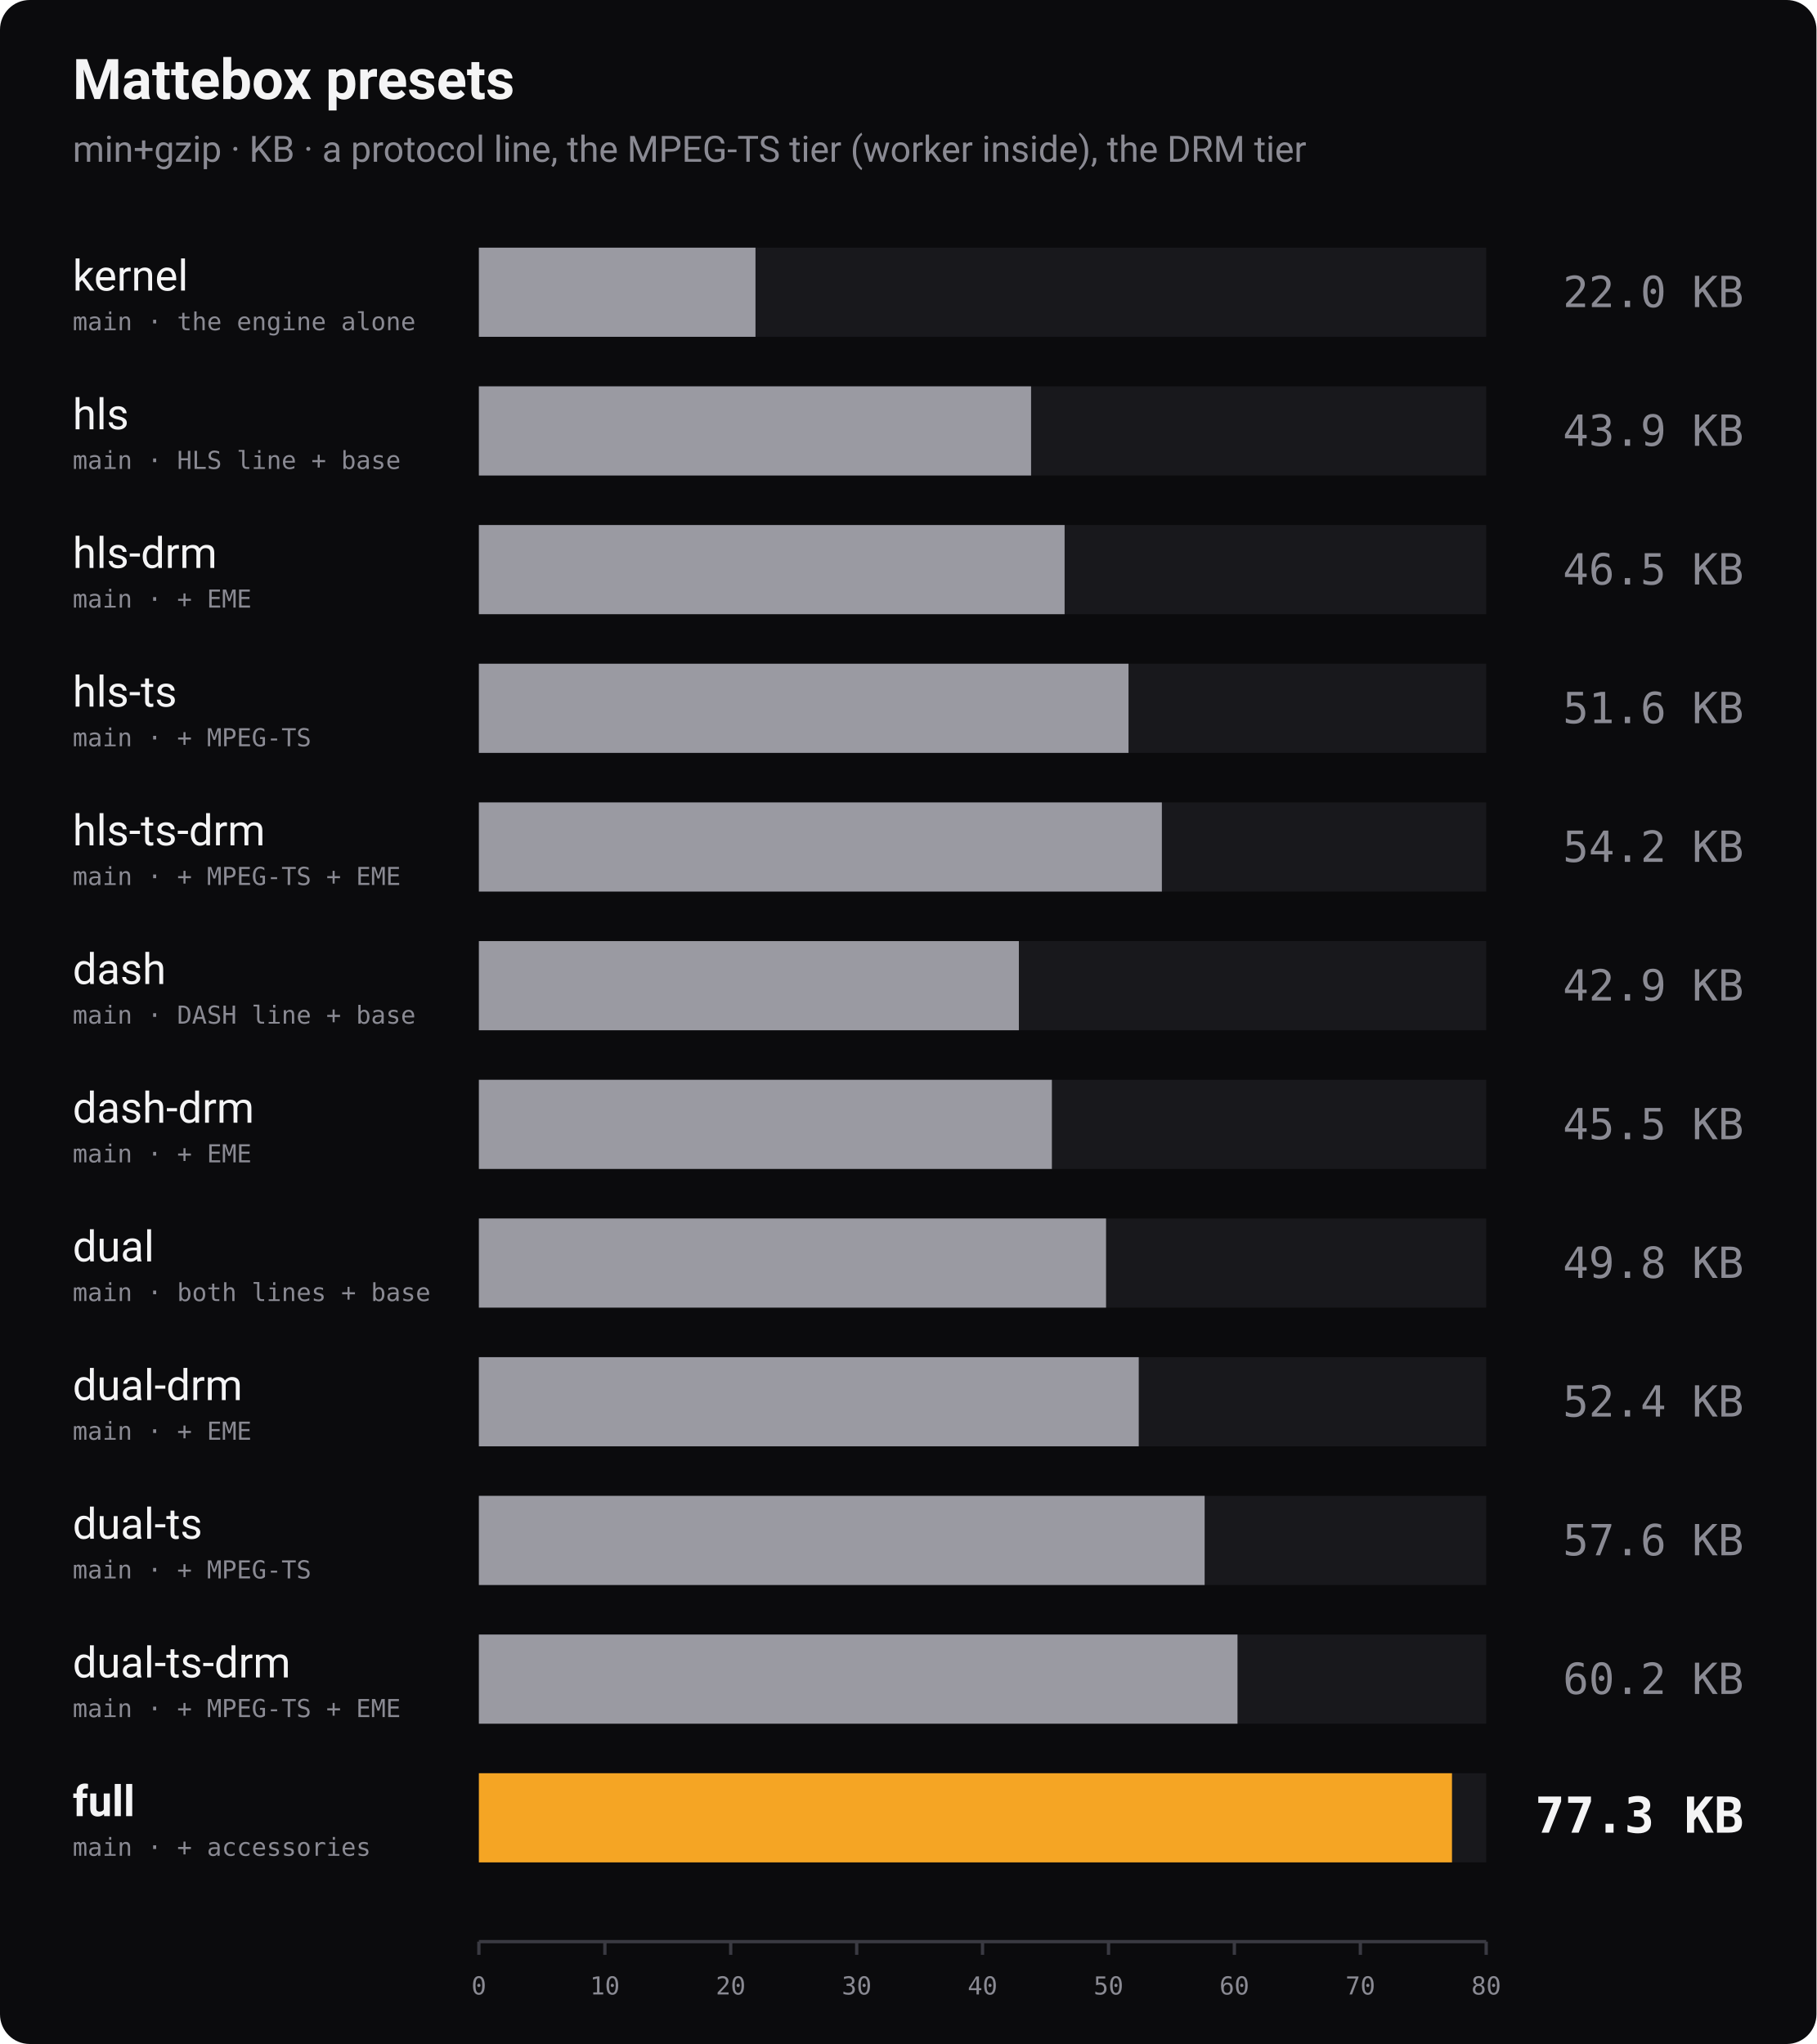
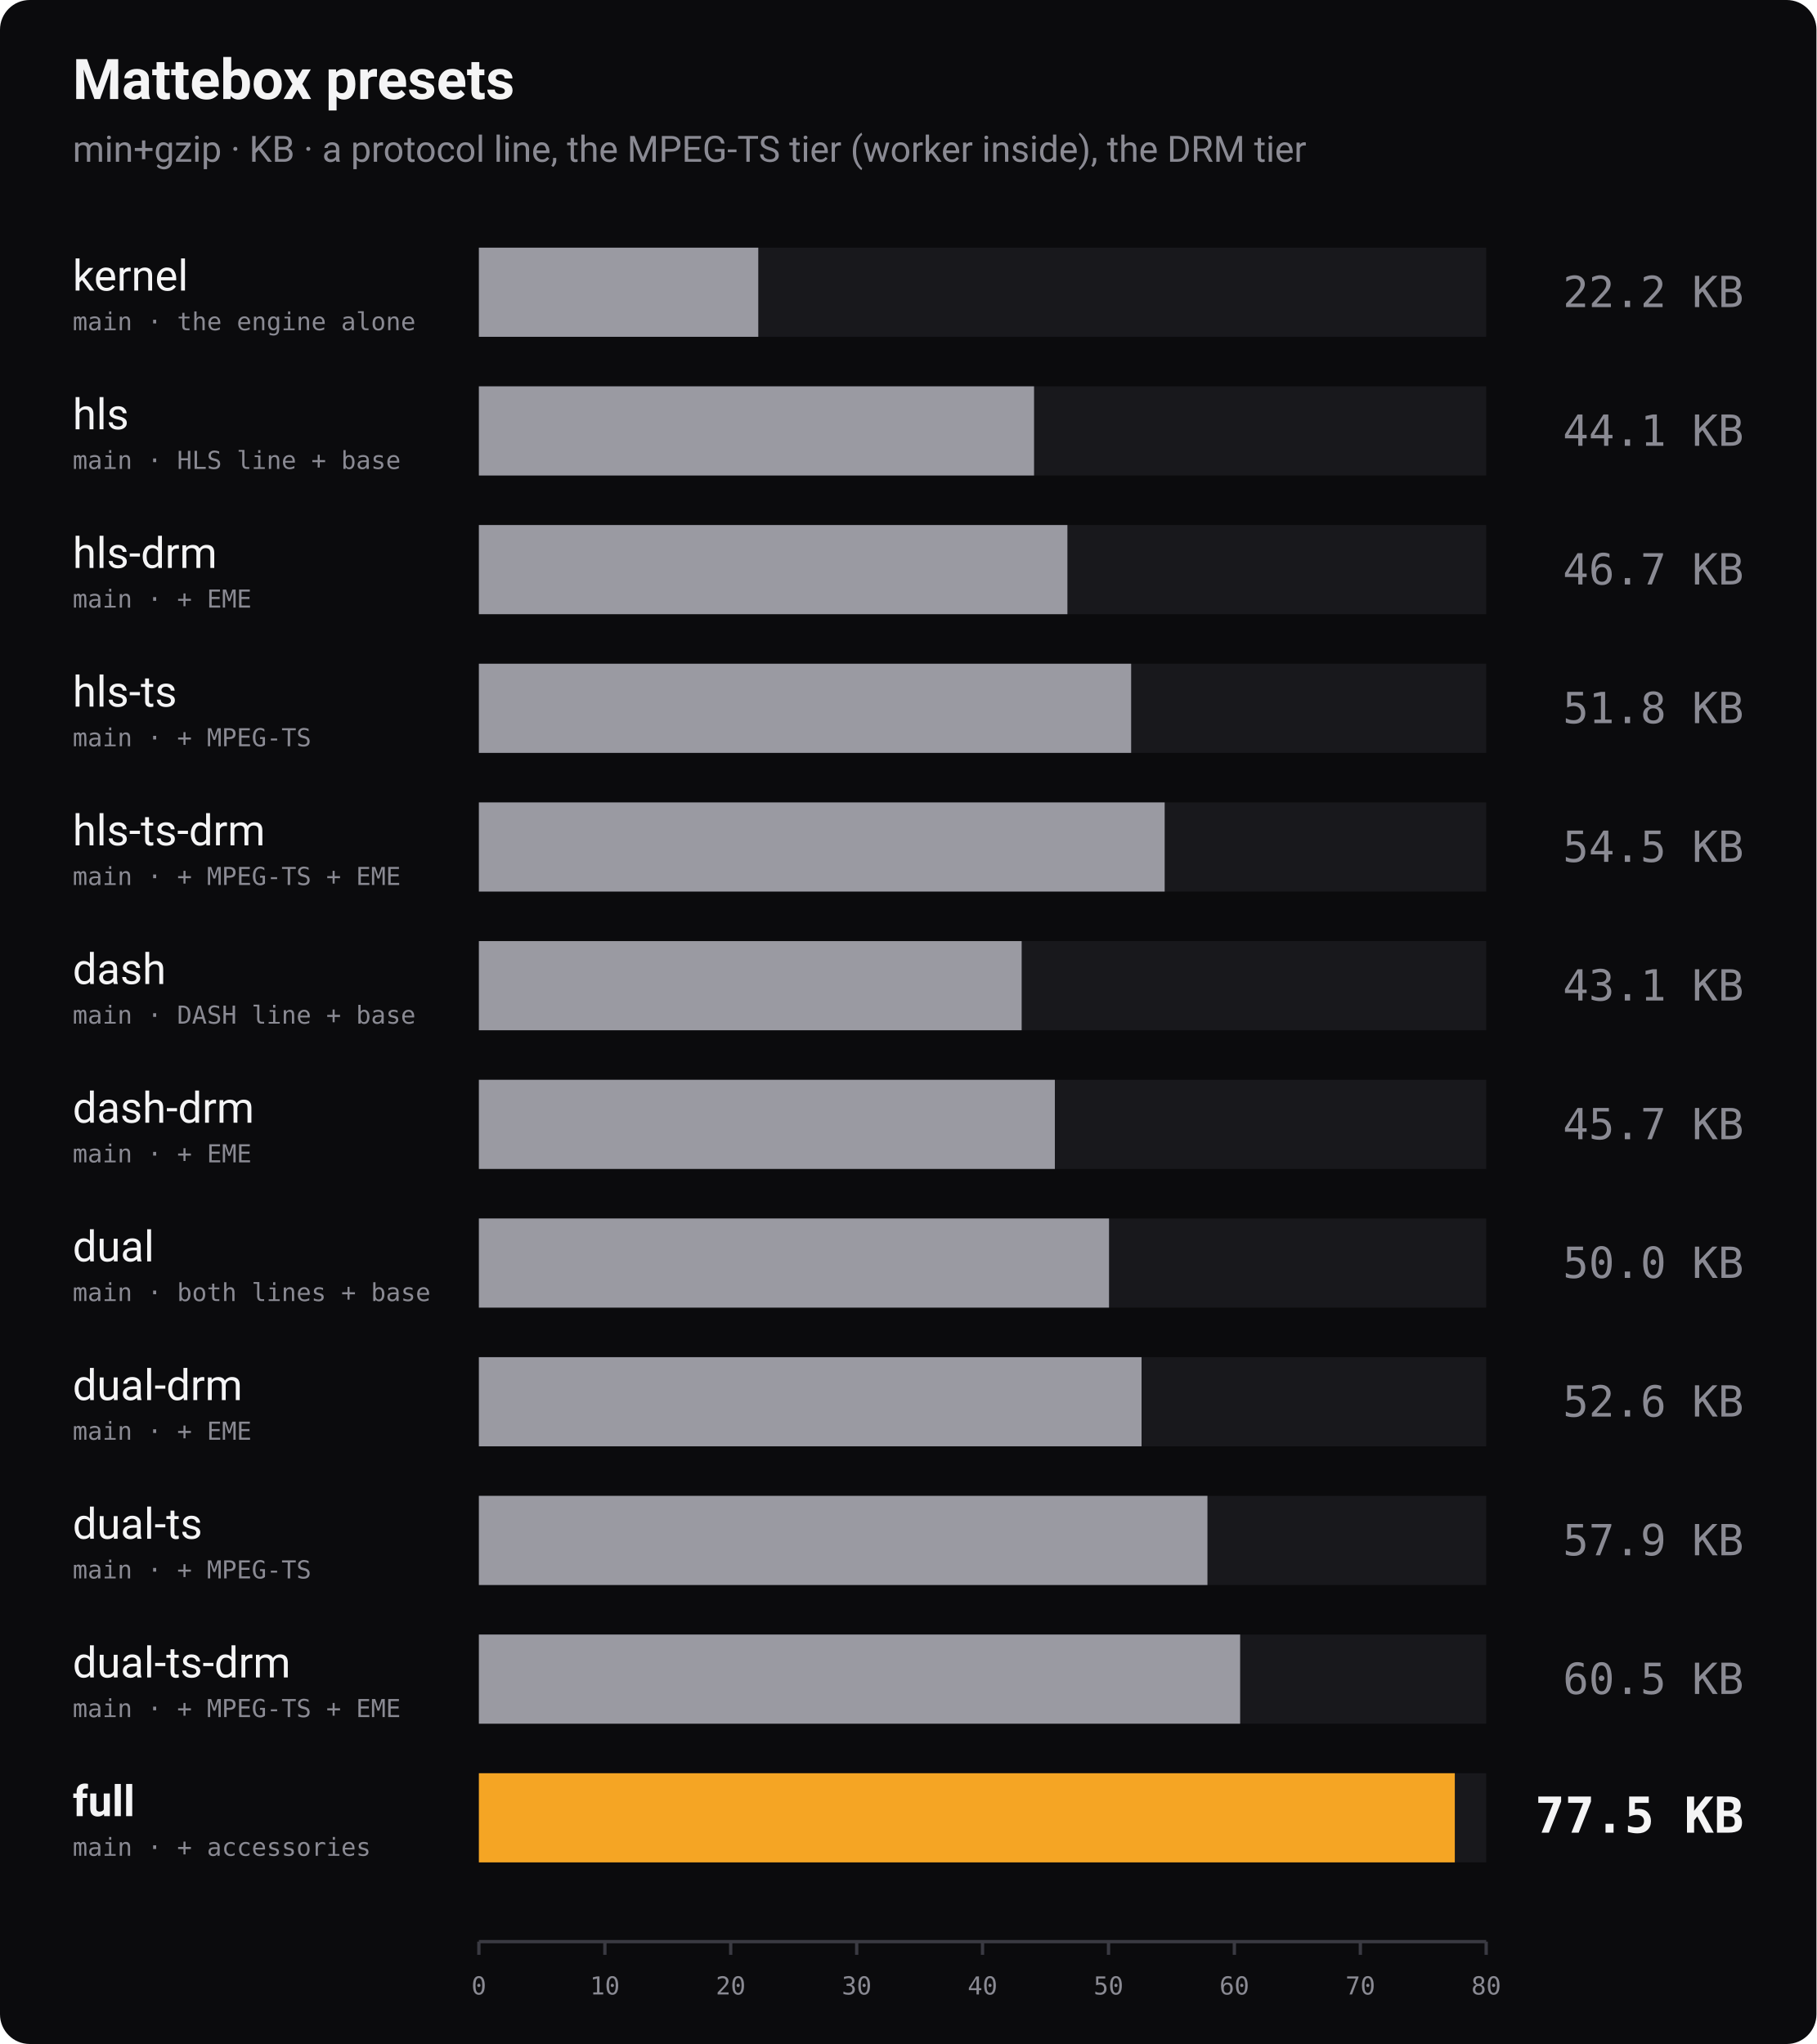
<svg xmlns="http://www.w3.org/2000/svg" width="1100" height="1238" viewBox="0 0 1100 1238" role="img" aria-label="Bundle size of every Mattebox preset, min+gzip">
  <rect width="1100" height="1238" rx="18" fill="#0b0b0d" />
  <text x="44" y="60" font-family="-apple-system, 'Segoe UI', Roboto, Helvetica, Arial, sans-serif" font-size="34" font-weight="700" fill="#f4f4f5">Mattebox presets</text>
  <text x="44" y="98" font-family="-apple-system, 'Segoe UI', Roboto, Helvetica, Arial, sans-serif" font-size="22" fill="#8a8a93">min+gzip · KB · a protocol line, the MPEG-TS tier (worker inside), the DRM tier</text>
  <text x="44" y="176" font-family="-apple-system, 'Segoe UI', Roboto, Helvetica, Arial, sans-serif" font-size="26" font-weight="400" fill="#f4f4f5">kernel</text>
  <text x="44" y="200" font-family="ui-monospace, 'SF Mono', Menlo, Consolas, monospace" font-size="15" fill="#8a8a93">main · the engine alone</text>
  <rect x="290" y="150" width="610" height="54" fill="#18181c" />
-   <rect x="290" y="150" width="167.5" height="54" fill="#9a9aa2" />
-   <text x="1056" y="186" text-anchor="end" font-family="ui-monospace, 'SF Mono', Menlo, Consolas, monospace" font-size="26" font-weight="400" fill="#8a8a93">22.0 KB</text>
+   <rect x="290" y="150" width="169.2" height="54" fill="#9a9aa2" />
+   <text x="1056" y="186" text-anchor="end" font-family="ui-monospace, 'SF Mono', Menlo, Consolas, monospace" font-size="26" font-weight="400" fill="#8a8a93">22.2 KB</text>
  <text x="44" y="260" font-family="-apple-system, 'Segoe UI', Roboto, Helvetica, Arial, sans-serif" font-size="26" font-weight="400" fill="#f4f4f5">hls</text>
  <text x="44" y="284" font-family="ui-monospace, 'SF Mono', Menlo, Consolas, monospace" font-size="15" fill="#8a8a93">main · HLS line + base</text>
  <rect x="290" y="234" width="610" height="54" fill="#18181c" />
-   <rect x="290" y="234" width="334.4" height="54" fill="#9a9aa2" />
-   <text x="1056" y="270" text-anchor="end" font-family="ui-monospace, 'SF Mono', Menlo, Consolas, monospace" font-size="26" font-weight="400" fill="#8a8a93">43.9 KB</text>
+   <rect x="290" y="234" width="336.2" height="54" fill="#9a9aa2" />
+   <text x="1056" y="270" text-anchor="end" font-family="ui-monospace, 'SF Mono', Menlo, Consolas, monospace" font-size="26" font-weight="400" fill="#8a8a93">44.1 KB</text>
  <text x="44" y="344" font-family="-apple-system, 'Segoe UI', Roboto, Helvetica, Arial, sans-serif" font-size="26" font-weight="400" fill="#f4f4f5">hls-drm</text>
  <text x="44" y="368" font-family="ui-monospace, 'SF Mono', Menlo, Consolas, monospace" font-size="15" fill="#8a8a93">main · + EME</text>
  <rect x="290" y="318" width="610" height="54" fill="#18181c" />
-   <rect x="290" y="318" width="354.7" height="54" fill="#9a9aa2" />
-   <text x="1056" y="354" text-anchor="end" font-family="ui-monospace, 'SF Mono', Menlo, Consolas, monospace" font-size="26" font-weight="400" fill="#8a8a93">46.5 KB</text>
+   <rect x="290" y="318" width="356.4" height="54" fill="#9a9aa2" />
+   <text x="1056" y="354" text-anchor="end" font-family="ui-monospace, 'SF Mono', Menlo, Consolas, monospace" font-size="26" font-weight="400" fill="#8a8a93">46.7 KB</text>
  <text x="44" y="428" font-family="-apple-system, 'Segoe UI', Roboto, Helvetica, Arial, sans-serif" font-size="26" font-weight="400" fill="#f4f4f5">hls-ts</text>
  <text x="44" y="452" font-family="ui-monospace, 'SF Mono', Menlo, Consolas, monospace" font-size="15" fill="#8a8a93">main · + MPEG-TS</text>
  <rect x="290" y="402" width="610" height="54" fill="#18181c" />
-   <rect x="290" y="402" width="393.4" height="54" fill="#9a9aa2" />
-   <text x="1056" y="438" text-anchor="end" font-family="ui-monospace, 'SF Mono', Menlo, Consolas, monospace" font-size="26" font-weight="400" fill="#8a8a93">51.6 KB</text>
+   <rect x="290" y="402" width="395.0" height="54" fill="#9a9aa2" />
+   <text x="1056" y="438" text-anchor="end" font-family="ui-monospace, 'SF Mono', Menlo, Consolas, monospace" font-size="26" font-weight="400" fill="#8a8a93">51.8 KB</text>
  <text x="44" y="512" font-family="-apple-system, 'Segoe UI', Roboto, Helvetica, Arial, sans-serif" font-size="26" font-weight="400" fill="#f4f4f5">hls-ts-drm</text>
  <text x="44" y="536" font-family="ui-monospace, 'SF Mono', Menlo, Consolas, monospace" font-size="15" fill="#8a8a93">main · + MPEG-TS + EME</text>
  <rect x="290" y="486" width="610" height="54" fill="#18181c" />
-   <rect x="290" y="486" width="413.6" height="54" fill="#9a9aa2" />
-   <text x="1056" y="522" text-anchor="end" font-family="ui-monospace, 'SF Mono', Menlo, Consolas, monospace" font-size="26" font-weight="400" fill="#8a8a93">54.2 KB</text>
+   <rect x="290" y="486" width="415.3" height="54" fill="#9a9aa2" />
+   <text x="1056" y="522" text-anchor="end" font-family="ui-monospace, 'SF Mono', Menlo, Consolas, monospace" font-size="26" font-weight="400" fill="#8a8a93">54.5 KB</text>
  <text x="44" y="596" font-family="-apple-system, 'Segoe UI', Roboto, Helvetica, Arial, sans-serif" font-size="26" font-weight="400" fill="#f4f4f5">dash</text>
  <text x="44" y="620" font-family="ui-monospace, 'SF Mono', Menlo, Consolas, monospace" font-size="15" fill="#8a8a93">main · DASH line + base</text>
  <rect x="290" y="570" width="610" height="54" fill="#18181c" />
-   <rect x="290" y="570" width="327.0" height="54" fill="#9a9aa2" />
-   <text x="1056" y="606" text-anchor="end" font-family="ui-monospace, 'SF Mono', Menlo, Consolas, monospace" font-size="26" font-weight="400" fill="#8a8a93">42.9 KB</text>
+   <rect x="290" y="570" width="328.7" height="54" fill="#9a9aa2" />
+   <text x="1056" y="606" text-anchor="end" font-family="ui-monospace, 'SF Mono', Menlo, Consolas, monospace" font-size="26" font-weight="400" fill="#8a8a93">43.1 KB</text>
  <text x="44" y="680" font-family="-apple-system, 'Segoe UI', Roboto, Helvetica, Arial, sans-serif" font-size="26" font-weight="400" fill="#f4f4f5">dash-drm</text>
  <text x="44" y="704" font-family="ui-monospace, 'SF Mono', Menlo, Consolas, monospace" font-size="15" fill="#8a8a93">main · + EME</text>
  <rect x="290" y="654" width="610" height="54" fill="#18181c" />
-   <rect x="290" y="654" width="347.0" height="54" fill="#9a9aa2" />
-   <text x="1056" y="690" text-anchor="end" font-family="ui-monospace, 'SF Mono', Menlo, Consolas, monospace" font-size="26" font-weight="400" fill="#8a8a93">45.5 KB</text>
+   <rect x="290" y="654" width="348.8" height="54" fill="#9a9aa2" />
+   <text x="1056" y="690" text-anchor="end" font-family="ui-monospace, 'SF Mono', Menlo, Consolas, monospace" font-size="26" font-weight="400" fill="#8a8a93">45.7 KB</text>
  <text x="44" y="764" font-family="-apple-system, 'Segoe UI', Roboto, Helvetica, Arial, sans-serif" font-size="26" font-weight="400" fill="#f4f4f5">dual</text>
  <text x="44" y="788" font-family="ui-monospace, 'SF Mono', Menlo, Consolas, monospace" font-size="15" fill="#8a8a93">main · both lines + base</text>
  <rect x="290" y="738" width="610" height="54" fill="#18181c" />
-   <rect x="290" y="738" width="379.8" height="54" fill="#9a9aa2" />
-   <text x="1056" y="774" text-anchor="end" font-family="ui-monospace, 'SF Mono', Menlo, Consolas, monospace" font-size="26" font-weight="400" fill="#8a8a93">49.8 KB</text>
+   <rect x="290" y="738" width="381.6" height="54" fill="#9a9aa2" />
+   <text x="1056" y="774" text-anchor="end" font-family="ui-monospace, 'SF Mono', Menlo, Consolas, monospace" font-size="26" font-weight="400" fill="#8a8a93">50.0 KB</text>
  <text x="44" y="848" font-family="-apple-system, 'Segoe UI', Roboto, Helvetica, Arial, sans-serif" font-size="26" font-weight="400" fill="#f4f4f5">dual-drm</text>
  <text x="44" y="872" font-family="ui-monospace, 'SF Mono', Menlo, Consolas, monospace" font-size="15" fill="#8a8a93">main · + EME</text>
  <rect x="290" y="822" width="610" height="54" fill="#18181c" />
-   <rect x="290" y="822" width="399.6" height="54" fill="#9a9aa2" />
-   <text x="1056" y="858" text-anchor="end" font-family="ui-monospace, 'SF Mono', Menlo, Consolas, monospace" font-size="26" font-weight="400" fill="#8a8a93">52.4 KB</text>
+   <rect x="290" y="822" width="401.3" height="54" fill="#9a9aa2" />
+   <text x="1056" y="858" text-anchor="end" font-family="ui-monospace, 'SF Mono', Menlo, Consolas, monospace" font-size="26" font-weight="400" fill="#8a8a93">52.6 KB</text>
  <text x="44" y="932" font-family="-apple-system, 'Segoe UI', Roboto, Helvetica, Arial, sans-serif" font-size="26" font-weight="400" fill="#f4f4f5">dual-ts</text>
  <text x="44" y="956" font-family="ui-monospace, 'SF Mono', Menlo, Consolas, monospace" font-size="15" fill="#8a8a93">main · + MPEG-TS</text>
  <rect x="290" y="906" width="610" height="54" fill="#18181c" />
-   <rect x="290" y="906" width="439.5" height="54" fill="#9a9aa2" />
-   <text x="1056" y="942" text-anchor="end" font-family="ui-monospace, 'SF Mono', Menlo, Consolas, monospace" font-size="26" font-weight="400" fill="#8a8a93">57.6 KB</text>
+   <rect x="290" y="906" width="441.2" height="54" fill="#9a9aa2" />
+   <text x="1056" y="942" text-anchor="end" font-family="ui-monospace, 'SF Mono', Menlo, Consolas, monospace" font-size="26" font-weight="400" fill="#8a8a93">57.9 KB</text>
  <text x="44" y="1016" font-family="-apple-system, 'Segoe UI', Roboto, Helvetica, Arial, sans-serif" font-size="26" font-weight="400" fill="#f4f4f5">dual-ts-drm</text>
  <text x="44" y="1040" font-family="ui-monospace, 'SF Mono', Menlo, Consolas, monospace" font-size="15" fill="#8a8a93">main · + MPEG-TS + EME</text>
  <rect x="290" y="990" width="610" height="54" fill="#18181c" />
-   <rect x="290" y="990" width="459.4" height="54" fill="#9a9aa2" />
-   <text x="1056" y="1026" text-anchor="end" font-family="ui-monospace, 'SF Mono', Menlo, Consolas, monospace" font-size="26" font-weight="400" fill="#8a8a93">60.2 KB</text>
+   <rect x="290" y="990" width="461.0" height="54" fill="#9a9aa2" />
+   <text x="1056" y="1026" text-anchor="end" font-family="ui-monospace, 'SF Mono', Menlo, Consolas, monospace" font-size="26" font-weight="400" fill="#8a8a93">60.5 KB</text>
  <text x="44" y="1100" font-family="-apple-system, 'Segoe UI', Roboto, Helvetica, Arial, sans-serif" font-size="26" font-weight="700" fill="#f4f4f5">full</text>
  <text x="44" y="1124" font-family="ui-monospace, 'SF Mono', Menlo, Consolas, monospace" font-size="15" fill="#8a8a93">main · + accessories</text>
  <rect x="290" y="1074" width="610" height="54" fill="#18181c" />
-   <rect x="290" y="1074" width="589.3" height="54" fill="#f5a524" />
-   <text x="1056" y="1110" text-anchor="end" font-family="ui-monospace, 'SF Mono', Menlo, Consolas, monospace" font-size="30" font-weight="700" fill="#f4f4f5">77.3 KB</text>
+   <rect x="290" y="1074" width="591.0" height="54" fill="#f5a524" />
+   <text x="1056" y="1110" text-anchor="end" font-family="ui-monospace, 'SF Mono', Menlo, Consolas, monospace" font-size="30" font-weight="700" fill="#f4f4f5">77.5 KB</text>
  <line x1="290" y1="1176" x2="900" y2="1176" stroke="#3a3a42" stroke-width="2" />
  <line x1="290.0" y1="1176" x2="290.0" y2="1184" stroke="#3a3a42" stroke-width="2" />
  <text x="290.0" y="1208" text-anchor="middle" font-family="ui-monospace, 'SF Mono', Menlo, Consolas, monospace" font-size="15" fill="#8a8a93">0</text>
  <line x1="366.3" y1="1176" x2="366.3" y2="1184" stroke="#3a3a42" stroke-width="2" />
  <text x="366.3" y="1208" text-anchor="middle" font-family="ui-monospace, 'SF Mono', Menlo, Consolas, monospace" font-size="15" fill="#8a8a93">10</text>
  <line x1="442.5" y1="1176" x2="442.5" y2="1184" stroke="#3a3a42" stroke-width="2" />
  <text x="442.5" y="1208" text-anchor="middle" font-family="ui-monospace, 'SF Mono', Menlo, Consolas, monospace" font-size="15" fill="#8a8a93">20</text>
  <line x1="518.8" y1="1176" x2="518.8" y2="1184" stroke="#3a3a42" stroke-width="2" />
  <text x="518.8" y="1208" text-anchor="middle" font-family="ui-monospace, 'SF Mono', Menlo, Consolas, monospace" font-size="15" fill="#8a8a93">30</text>
  <line x1="595.0" y1="1176" x2="595.0" y2="1184" stroke="#3a3a42" stroke-width="2" />
  <text x="595.0" y="1208" text-anchor="middle" font-family="ui-monospace, 'SF Mono', Menlo, Consolas, monospace" font-size="15" fill="#8a8a93">40</text>
  <line x1="671.3" y1="1176" x2="671.3" y2="1184" stroke="#3a3a42" stroke-width="2" />
  <text x="671.3" y="1208" text-anchor="middle" font-family="ui-monospace, 'SF Mono', Menlo, Consolas, monospace" font-size="15" fill="#8a8a93">50</text>
  <line x1="747.5" y1="1176" x2="747.5" y2="1184" stroke="#3a3a42" stroke-width="2" />
  <text x="747.5" y="1208" text-anchor="middle" font-family="ui-monospace, 'SF Mono', Menlo, Consolas, monospace" font-size="15" fill="#8a8a93">60</text>
  <line x1="823.8" y1="1176" x2="823.8" y2="1184" stroke="#3a3a42" stroke-width="2" />
  <text x="823.8" y="1208" text-anchor="middle" font-family="ui-monospace, 'SF Mono', Menlo, Consolas, monospace" font-size="15" fill="#8a8a93">70</text>
  <line x1="900.0" y1="1176" x2="900.0" y2="1184" stroke="#3a3a42" stroke-width="2" />
  <text x="900.0" y="1208" text-anchor="middle" font-family="ui-monospace, 'SF Mono', Menlo, Consolas, monospace" font-size="15" fill="#8a8a93">80</text>
</svg>
